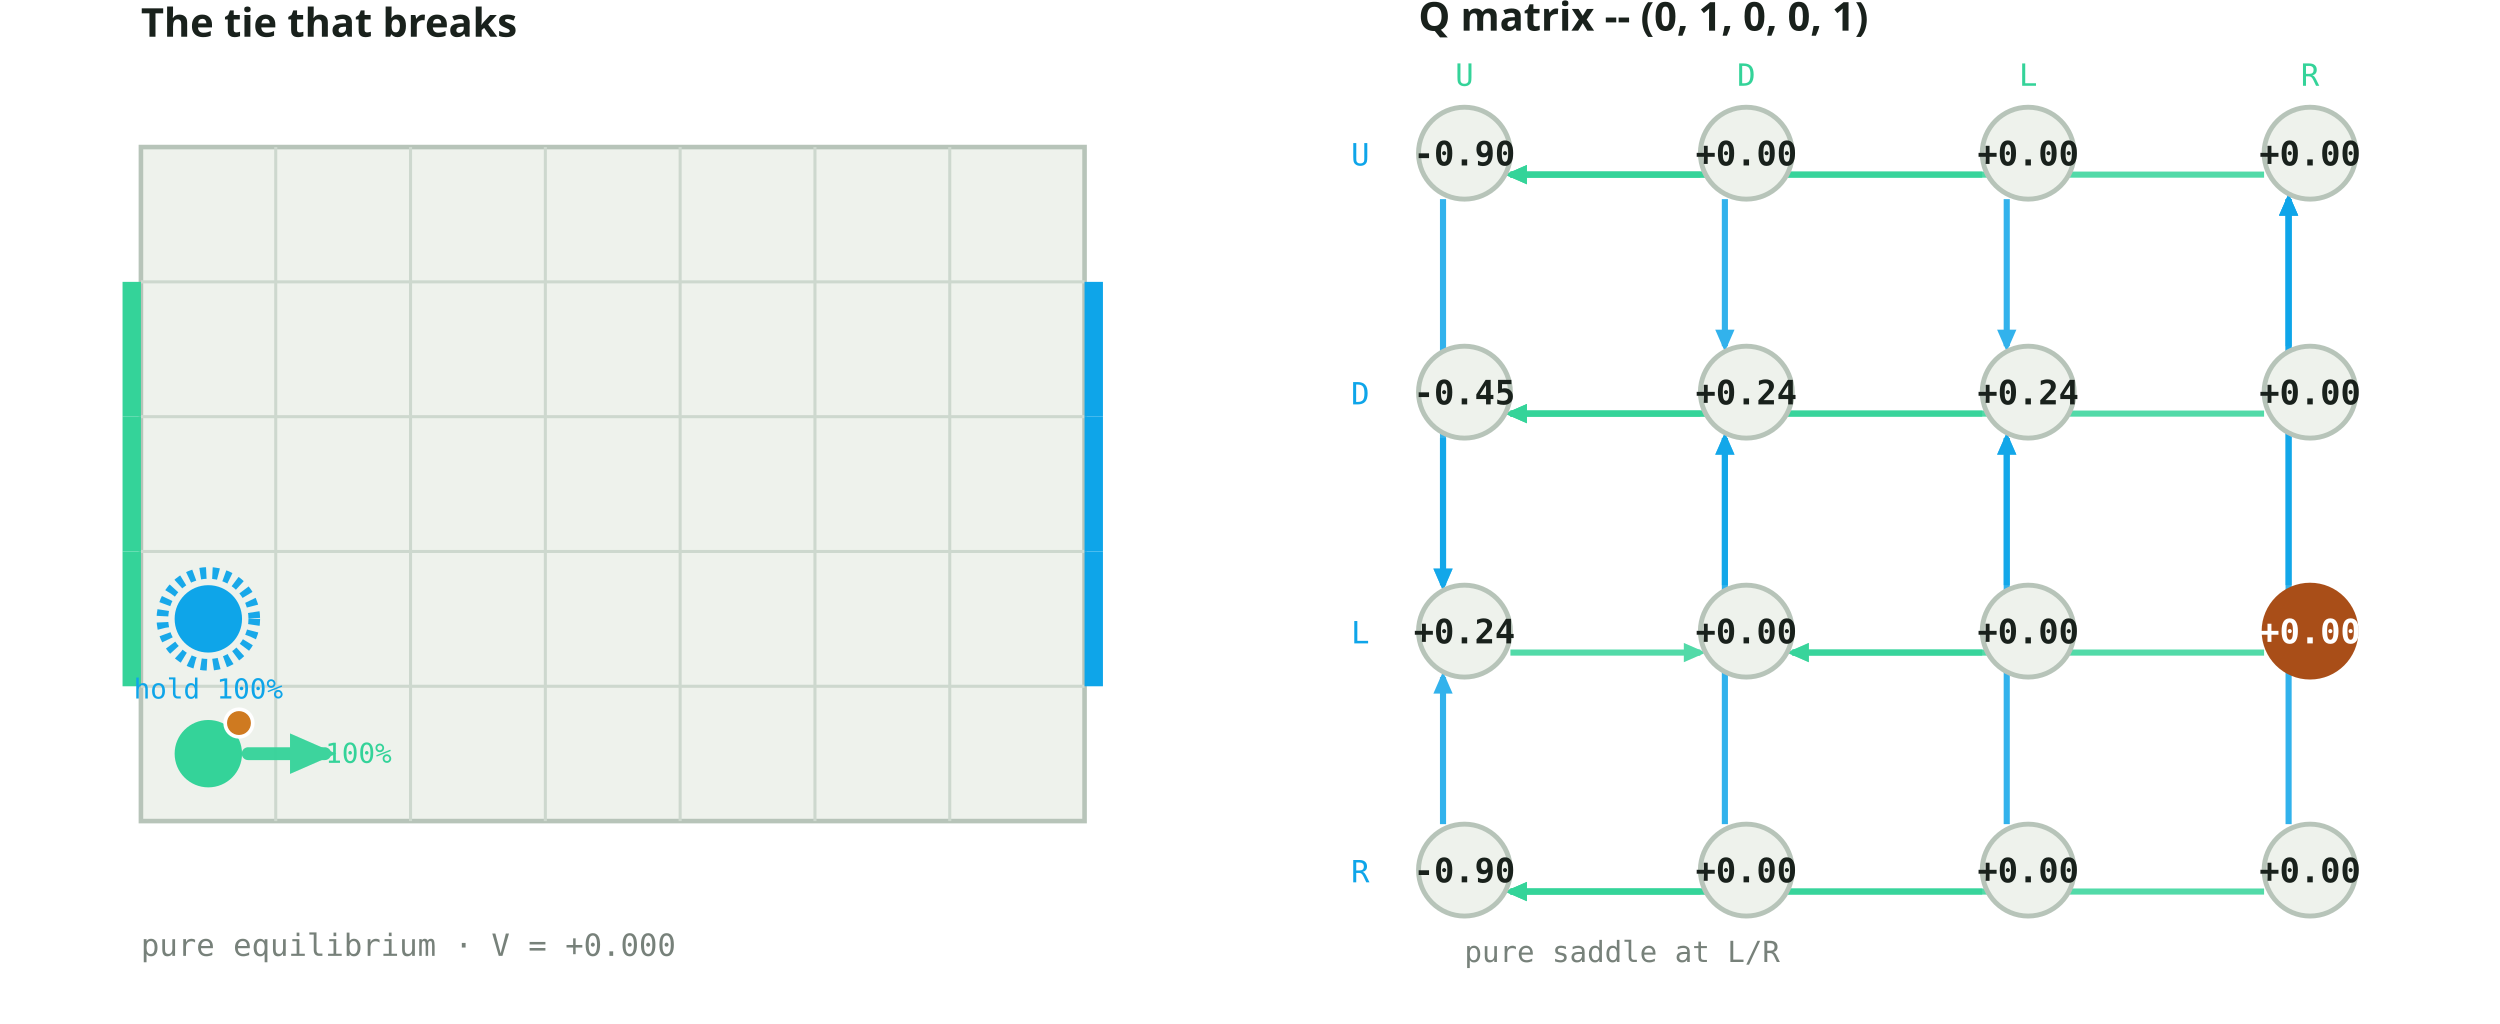
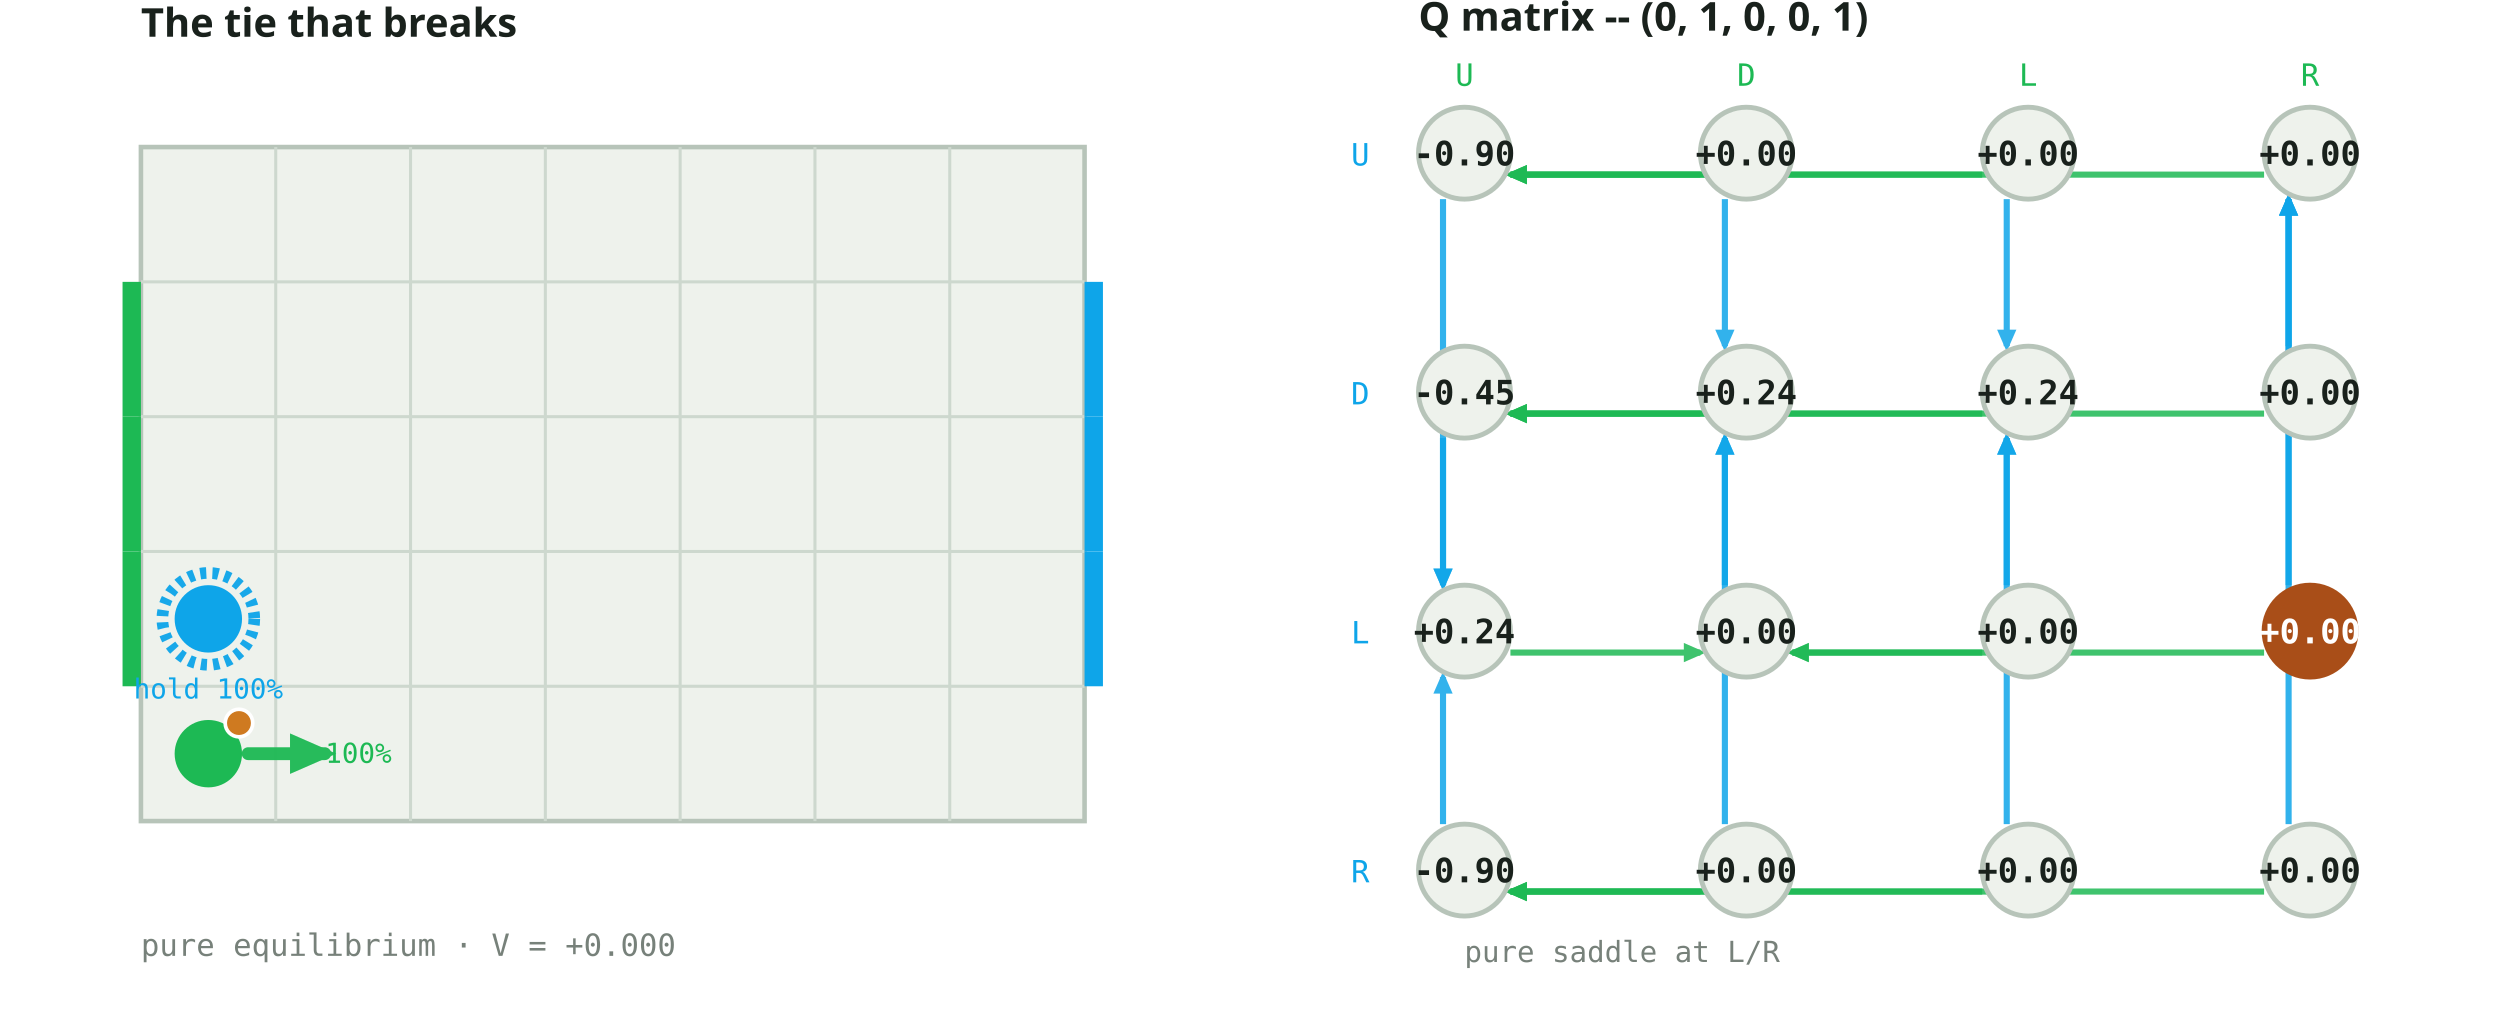
<svg xmlns="http://www.w3.org/2000/svg" viewBox="0 0 816 334" role="img" aria-label="panel">
  <g transform="translate(16.0 18.0)">
    <clipPath id="pnl0">
      <rect x="-16.0" y="-16.0" width="400.0" height="330.0" />
    </clipPath>
    <g clip-path="url(#pnl0)">
      <defs>
        <marker id="ah-2f6bb0" viewBox="0 0 8 8" refX="6" refY="4" markerWidth="3.6" markerHeight="3.6" orient="auto">
          <path d="M0 0.5 L8 4 L0 7.5 z" fill="var(--p0, #0EA5E9)" />
        </marker>
        <marker id="ah-2f8a52" viewBox="0 0 8 8" refX="6" refY="4" markerWidth="3.6" markerHeight="3.6" orient="auto">
-           <path d="M0 0.5 L8 4 L0 7.5 z" fill="var(--p1, #34D399)" />
+           <path d="M0 0.5 L8 4 L0 7.5 z" fill="var(--p1, #1DB954)" />
        </marker>
      </defs>
      <rect x="30" y="30" width="308" height="220" fill="var(--tint, #eef2ec)" stroke="var(--rule-strong, #b7c4b9)" stroke-width="1.5" />
      <line x1="74" y1="30" x2="74" y2="250" stroke="var(--rule, #cdd8ce)" stroke-width="1" />
      <line x1="118" y1="30" x2="118" y2="250" stroke="var(--rule, #cdd8ce)" stroke-width="1" />
      <line x1="162" y1="30" x2="162" y2="250" stroke="var(--rule, #cdd8ce)" stroke-width="1" />
      <line x1="206" y1="30" x2="206" y2="250" stroke="var(--rule, #cdd8ce)" stroke-width="1" />
      <line x1="250" y1="30" x2="250" y2="250" stroke="var(--rule, #cdd8ce)" stroke-width="1" />
      <line x1="294" y1="30" x2="294" y2="250" stroke="var(--rule, #cdd8ce)" stroke-width="1" />
      <line x1="30" y1="74" x2="338" y2="74" stroke="var(--rule, #cdd8ce)" stroke-width="1" />
      <line x1="30" y1="118" x2="338" y2="118" stroke="var(--rule, #cdd8ce)" stroke-width="1" />
      <line x1="30" y1="162" x2="338" y2="162" stroke="var(--rule, #cdd8ce)" stroke-width="1" />
      <line x1="30" y1="206" x2="338" y2="206" stroke="var(--rule, #cdd8ce)" stroke-width="1" />
-       <rect x="24" y="162" width="6" height="44" fill="var(--p1, #34D399)" />
+       <rect x="24" y="162" width="6" height="44" fill="var(--p1, #1DB954)" />
      <rect x="338" y="162" width="6" height="44" fill="var(--p0, #0EA5E9)" />
-       <rect x="24" y="118" width="6" height="44" fill="var(--p1, #34D399)" />
+       <rect x="24" y="118" width="6" height="44" fill="var(--p1, #1DB954)" />
      <rect x="338" y="118" width="6" height="44" fill="var(--p0, #0EA5E9)" />
-       <rect x="24" y="74" width="6" height="44" fill="var(--p1, #34D399)" />
+       <rect x="24" y="74" width="6" height="44" fill="var(--p1, #1DB954)" />
      <rect x="338" y="74" width="6" height="44" fill="var(--p0, #0EA5E9)" />
      <circle cx="52.0" cy="184.0" r="11" fill="var(--p0, #0EA5E9)" />
-       <circle cx="52.0" cy="228.0" r="11" fill="var(--p1, #34D399)" />
+       <circle cx="52.0" cy="228.0" r="11" fill="var(--p1, #1DB954)" />
      <circle cx="62.0" cy="218.0" r="4.5" fill="var(--ball, #cf7a20)" stroke="var(--paper, #ffffff)" stroke-width="1.2" />
      <circle cx="52.0" cy="184.0" r="15" fill="none" stroke="var(--p0, #0EA5E9)" stroke-width="3.8" stroke-dasharray="2 2" opacity="0.95" />
      <text x="52.0" y="210.0" text-anchor="middle" font-family="ui-monospace,monospace" font-size="9" fill="var(--p0, #0EA5E9)">hold 100%</text>
-       <line x1="65.0" y1="228.0" x2="90.0" y2="228.0" stroke="var(--p1, #34D399)" stroke-width="4.2" stroke-linecap="round" opacity="0.95" marker-end="url(#ah-2f8a52)" />
-       <text x="101.0" y="231.0" text-anchor="middle" font-family="ui-monospace,monospace" font-size="9" fill="var(--p1, #34D399)">100%</text>
+       <line x1="65.0" y1="228.0" x2="90.0" y2="228.0" stroke="var(--p1, #1DB954)" stroke-width="4.2" stroke-linecap="round" opacity="0.95" marker-end="url(#ah-2f8a52)" />
+       <text x="101.0" y="231.0" text-anchor="middle" font-family="ui-monospace,monospace" font-size="9" fill="var(--p1, #1DB954)">100%</text>
      <text x="30" y="294" font-family="ui-monospace,monospace" font-size="10" fill="var(--ink-faint, #77817a)">pure equilibrium · V = +0.000</text>
      <text x="30" y="-6" font-family="Barlow Semi Condensed,sans-serif" font-weight="600" font-size="13" fill="var(--ink, #19211c)">The tie that breaks</text>
    </g>
  </g>
  <g transform="translate(432.0 16.0)">
    <clipPath id="pnl1">
      <rect x="-16.0" y="-16.0" width="400.0" height="334.0" />
    </clipPath>
    <g clip-path="url(#pnl1)">
      <text x="31" y="-6" font-family="Barlow Semi Condensed,sans-serif" font-weight="600" font-size="13" fill="var(--ink, #19211c)">Q matrix -- (0, 1, 0, 0, 1)</text>
      <defs>
        <marker id="ah-2f6bb0" viewBox="0 0 8 8" refX="6" refY="4" markerWidth="3.6" markerHeight="3.6" orient="auto">
          <path d="M0 0.5 L8 4 L0 7.5 z" fill="var(--p0, #0EA5E9)" />
        </marker>
        <marker id="ah-2f8a52" viewBox="0 0 8 8" refX="6" refY="4" markerWidth="3.6" markerHeight="3.6" orient="auto">
-           <path d="M0 0.5 L8 4 L0 7.5 z" fill="var(--p1, #34D399)" />
+           <path d="M0 0.5 L8 4 L0 7.5 z" fill="var(--p1, #1DB954)" />
        </marker>
      </defs>
-       <text x="46" y="12" text-anchor="middle" font-family="ui-monospace,monospace" font-size="10" fill="var(--p1, #34D399)">U</text>
-       <text x="138" y="12" text-anchor="middle" font-family="ui-monospace,monospace" font-size="10" fill="var(--p1, #34D399)">D</text>
-       <text x="230" y="12" text-anchor="middle" font-family="ui-monospace,monospace" font-size="10" fill="var(--p1, #34D399)">L</text>
-       <text x="322" y="12" text-anchor="middle" font-family="ui-monospace,monospace" font-size="10" fill="var(--p1, #34D399)">R</text>
+       <text x="46" y="12" text-anchor="middle" font-family="ui-monospace,monospace" font-size="10" fill="var(--p1, #1DB954)">U</text>
+       <text x="138" y="12" text-anchor="middle" font-family="ui-monospace,monospace" font-size="10" fill="var(--p1, #1DB954)">D</text>
+       <text x="230" y="12" text-anchor="middle" font-family="ui-monospace,monospace" font-size="10" fill="var(--p1, #1DB954)">L</text>
+       <text x="322" y="12" text-anchor="middle" font-family="ui-monospace,monospace" font-size="10" fill="var(--p1, #1DB954)">R</text>
      <text x="12" y="38" text-anchor="middle" font-family="ui-monospace,monospace" font-size="10" fill="var(--p0, #0EA5E9)">U</text>
      <text x="12" y="116" text-anchor="middle" font-family="ui-monospace,monospace" font-size="10" fill="var(--p0, #0EA5E9)">D</text>
      <text x="12" y="194" text-anchor="middle" font-family="ui-monospace,monospace" font-size="10" fill="var(--p0, #0EA5E9)">L</text>
      <text x="12" y="272" text-anchor="middle" font-family="ui-monospace,monospace" font-size="10" fill="var(--p0, #0EA5E9)">R</text>
      <line x1="39.0" y1="49.0" x2="39.0" y2="175.0" stroke="var(--p0, #0EA5E9)" stroke-width="2" marker-end="url(#ah-2f6bb0)" opacity=".85" />
      <line x1="39.0" y1="127.0" x2="39.0" y2="175.0" stroke="var(--p0, #0EA5E9)" stroke-width="2" marker-end="url(#ah-2f6bb0)" opacity=".85" />
      <line x1="39.0" y1="253.0" x2="39.0" y2="205.0" stroke="var(--p0, #0EA5E9)" stroke-width="2" marker-end="url(#ah-2f6bb0)" opacity=".85" />
      <line x1="131.0" y1="49.0" x2="131.0" y2="97.0" stroke="var(--p0, #0EA5E9)" stroke-width="2" marker-end="url(#ah-2f6bb0)" opacity=".85" />
      <line x1="131.0" y1="175.0" x2="131.0" y2="127.0" stroke="var(--p0, #0EA5E9)" stroke-width="2" marker-end="url(#ah-2f6bb0)" opacity=".85" />
      <line x1="131.0" y1="253.0" x2="131.0" y2="127.0" stroke="var(--p0, #0EA5E9)" stroke-width="2" marker-end="url(#ah-2f6bb0)" opacity=".85" />
      <line x1="223.0" y1="49.0" x2="223.0" y2="97.0" stroke="var(--p0, #0EA5E9)" stroke-width="2" marker-end="url(#ah-2f6bb0)" opacity=".85" />
      <line x1="223.0" y1="175.0" x2="223.0" y2="127.0" stroke="var(--p0, #0EA5E9)" stroke-width="2" marker-end="url(#ah-2f6bb0)" opacity=".85" />
      <line x1="223.0" y1="253.0" x2="223.0" y2="127.0" stroke="var(--p0, #0EA5E9)" stroke-width="2" marker-end="url(#ah-2f6bb0)" opacity=".85" />
      <line x1="315.0" y1="97.0" x2="315.0" y2="49.0" stroke="var(--p0, #0EA5E9)" stroke-width="2" marker-end="url(#ah-2f6bb0)" opacity=".85" />
      <line x1="315.0" y1="175.0" x2="315.0" y2="49.0" stroke="var(--p0, #0EA5E9)" stroke-width="2" marker-end="url(#ah-2f6bb0)" opacity=".85" />
      <line x1="315.0" y1="253.0" x2="315.0" y2="49.0" stroke="var(--p0, #0EA5E9)" stroke-width="2" marker-end="url(#ah-2f6bb0)" opacity=".85" />
-       <line x1="123.0" y1="41.0" x2="61.0" y2="41.0" stroke="var(--p1, #34D399)" stroke-width="2" marker-end="url(#ah-2f8a52)" opacity=".85" />
-       <line x1="215.0" y1="41.0" x2="61.0" y2="41.0" stroke="var(--p1, #34D399)" stroke-width="2" marker-end="url(#ah-2f8a52)" opacity=".85" />
-       <line x1="307.0" y1="41.0" x2="61.0" y2="41.0" stroke="var(--p1, #34D399)" stroke-width="2" marker-end="url(#ah-2f8a52)" opacity=".85" />
-       <line x1="123.0" y1="119.0" x2="61.0" y2="119.0" stroke="var(--p1, #34D399)" stroke-width="2" marker-end="url(#ah-2f8a52)" opacity=".85" />
-       <line x1="215.0" y1="119.0" x2="61.0" y2="119.0" stroke="var(--p1, #34D399)" stroke-width="2" marker-end="url(#ah-2f8a52)" opacity=".85" />
-       <line x1="307.0" y1="119.0" x2="61.0" y2="119.0" stroke="var(--p1, #34D399)" stroke-width="2" marker-end="url(#ah-2f8a52)" opacity=".85" />
-       <line x1="61.0" y1="197.0" x2="123.0" y2="197.0" stroke="var(--p1, #34D399)" stroke-width="2" marker-end="url(#ah-2f8a52)" opacity=".85" />
-       <line x1="215.0" y1="197.0" x2="153.0" y2="197.0" stroke="var(--p1, #34D399)" stroke-width="2" marker-end="url(#ah-2f8a52)" opacity=".85" />
-       <line x1="307.0" y1="197.0" x2="153.0" y2="197.0" stroke="var(--p1, #34D399)" stroke-width="2" marker-end="url(#ah-2f8a52)" opacity=".85" />
-       <line x1="123.0" y1="275.0" x2="61.0" y2="275.0" stroke="var(--p1, #34D399)" stroke-width="2" marker-end="url(#ah-2f8a52)" opacity=".85" />
-       <line x1="215.0" y1="275.0" x2="61.0" y2="275.0" stroke="var(--p1, #34D399)" stroke-width="2" marker-end="url(#ah-2f8a52)" opacity=".85" />
-       <line x1="307.0" y1="275.0" x2="61.0" y2="275.0" stroke="var(--p1, #34D399)" stroke-width="2" marker-end="url(#ah-2f8a52)" opacity=".85" />
+       <line x1="123.0" y1="41.0" x2="61.0" y2="41.0" stroke="var(--p1, #1DB954)" stroke-width="2" marker-end="url(#ah-2f8a52)" opacity=".85" />
+       <line x1="215.0" y1="41.0" x2="61.0" y2="41.0" stroke="var(--p1, #1DB954)" stroke-width="2" marker-end="url(#ah-2f8a52)" opacity=".85" />
+       <line x1="307.0" y1="41.0" x2="61.0" y2="41.0" stroke="var(--p1, #1DB954)" stroke-width="2" marker-end="url(#ah-2f8a52)" opacity=".85" />
+       <line x1="123.0" y1="119.0" x2="61.0" y2="119.0" stroke="var(--p1, #1DB954)" stroke-width="2" marker-end="url(#ah-2f8a52)" opacity=".85" />
+       <line x1="215.0" y1="119.0" x2="61.0" y2="119.0" stroke="var(--p1, #1DB954)" stroke-width="2" marker-end="url(#ah-2f8a52)" opacity=".85" />
+       <line x1="307.0" y1="119.0" x2="61.0" y2="119.0" stroke="var(--p1, #1DB954)" stroke-width="2" marker-end="url(#ah-2f8a52)" opacity=".85" />
+       <line x1="61.0" y1="197.0" x2="123.0" y2="197.0" stroke="var(--p1, #1DB954)" stroke-width="2" marker-end="url(#ah-2f8a52)" opacity=".85" />
+       <line x1="215.0" y1="197.0" x2="153.0" y2="197.0" stroke="var(--p1, #1DB954)" stroke-width="2" marker-end="url(#ah-2f8a52)" opacity=".85" />
+       <line x1="307.0" y1="197.0" x2="153.0" y2="197.0" stroke="var(--p1, #1DB954)" stroke-width="2" marker-end="url(#ah-2f8a52)" opacity=".85" />
+       <line x1="123.0" y1="275.0" x2="61.0" y2="275.0" stroke="var(--p1, #1DB954)" stroke-width="2" marker-end="url(#ah-2f8a52)" opacity=".85" />
+       <line x1="215.0" y1="275.0" x2="61.0" y2="275.0" stroke="var(--p1, #1DB954)" stroke-width="2" marker-end="url(#ah-2f8a52)" opacity=".85" />
+       <line x1="307.0" y1="275.0" x2="61.0" y2="275.0" stroke="var(--p1, #1DB954)" stroke-width="2" marker-end="url(#ah-2f8a52)" opacity=".85" />
      <circle cx="46.0" cy="34.0" r="15" fill="var(--tint, #eef2ec)" stroke="var(--rule-strong, #b7c4b9)" stroke-width="1.6" />
      <text x="46.0" y="38.0" text-anchor="middle" font-family="ui-monospace,monospace" font-weight="600" font-size="11" fill="var(--ink, #19211c)">-0.90</text>
      <circle cx="138.0" cy="34.0" r="15" fill="var(--tint, #eef2ec)" stroke="var(--rule-strong, #b7c4b9)" stroke-width="1.6" />
      <text x="138.0" y="38.0" text-anchor="middle" font-family="ui-monospace,monospace" font-weight="600" font-size="11" fill="var(--ink, #19211c)">+0.00</text>
      <circle cx="230.0" cy="34.0" r="15" fill="var(--tint, #eef2ec)" stroke="var(--rule-strong, #b7c4b9)" stroke-width="1.6" />
      <text x="230.0" y="38.0" text-anchor="middle" font-family="ui-monospace,monospace" font-weight="600" font-size="11" fill="var(--ink, #19211c)">+0.00</text>
      <circle cx="322.0" cy="34.0" r="15" fill="var(--tint, #eef2ec)" stroke="var(--rule-strong, #b7c4b9)" stroke-width="1.6" />
      <text x="322.0" y="38.0" text-anchor="middle" font-family="ui-monospace,monospace" font-weight="600" font-size="11" fill="var(--ink, #19211c)">+0.00</text>
      <circle cx="46.0" cy="112.0" r="15" fill="var(--tint, #eef2ec)" stroke="var(--rule-strong, #b7c4b9)" stroke-width="1.6" />
      <text x="46.0" y="116.0" text-anchor="middle" font-family="ui-monospace,monospace" font-weight="600" font-size="11" fill="var(--ink, #19211c)">-0.45</text>
      <circle cx="138.0" cy="112.0" r="15" fill="var(--tint, #eef2ec)" stroke="var(--rule-strong, #b7c4b9)" stroke-width="1.6" />
      <text x="138.0" y="116.0" text-anchor="middle" font-family="ui-monospace,monospace" font-weight="600" font-size="11" fill="var(--ink, #19211c)">+0.24</text>
      <circle cx="230.0" cy="112.0" r="15" fill="var(--tint, #eef2ec)" stroke="var(--rule-strong, #b7c4b9)" stroke-width="1.6" />
      <text x="230.0" y="116.0" text-anchor="middle" font-family="ui-monospace,monospace" font-weight="600" font-size="11" fill="var(--ink, #19211c)">+0.24</text>
      <circle cx="322.0" cy="112.0" r="15" fill="var(--tint, #eef2ec)" stroke="var(--rule-strong, #b7c4b9)" stroke-width="1.6" />
      <text x="322.0" y="116.0" text-anchor="middle" font-family="ui-monospace,monospace" font-weight="600" font-size="11" fill="var(--ink, #19211c)">+0.00</text>
      <circle cx="46.0" cy="190.0" r="15" fill="var(--tint, #eef2ec)" stroke="var(--rule-strong, #b7c4b9)" stroke-width="1.6" />
      <text x="46.0" y="194.0" text-anchor="middle" font-family="ui-monospace,monospace" font-weight="600" font-size="11" fill="var(--ink, #19211c)">+0.24</text>
      <circle cx="138.0" cy="190.0" r="15" fill="var(--tint, #eef2ec)" stroke="var(--rule-strong, #b7c4b9)" stroke-width="1.6" />
      <text x="138.0" y="194.0" text-anchor="middle" font-family="ui-monospace,monospace" font-weight="600" font-size="11" fill="var(--ink, #19211c)">+0.00</text>
      <circle cx="230.0" cy="190.0" r="15" fill="var(--tint, #eef2ec)" stroke="var(--rule-strong, #b7c4b9)" stroke-width="1.6" />
      <text x="230.0" y="194.0" text-anchor="middle" font-family="ui-monospace,monospace" font-weight="600" font-size="11" fill="var(--ink, #19211c)">+0.00</text>
      <circle cx="322.0" cy="190.0" r="15" fill="#a94e18" stroke="#a94e18" stroke-width="1.6" />
      <text x="322.0" y="194.0" text-anchor="middle" font-family="ui-monospace,monospace" font-weight="600" font-size="11" fill="var(--paper, #ffffff)">+0.00</text>
      <circle cx="46.0" cy="268.0" r="15" fill="var(--tint, #eef2ec)" stroke="var(--rule-strong, #b7c4b9)" stroke-width="1.6" />
      <text x="46.0" y="272.0" text-anchor="middle" font-family="ui-monospace,monospace" font-weight="600" font-size="11" fill="var(--ink, #19211c)">-0.90</text>
      <circle cx="138.0" cy="268.0" r="15" fill="var(--tint, #eef2ec)" stroke="var(--rule-strong, #b7c4b9)" stroke-width="1.6" />
      <text x="138.0" y="272.0" text-anchor="middle" font-family="ui-monospace,monospace" font-weight="600" font-size="11" fill="var(--ink, #19211c)">+0.00</text>
      <circle cx="230.0" cy="268.0" r="15" fill="var(--tint, #eef2ec)" stroke="var(--rule-strong, #b7c4b9)" stroke-width="1.6" />
      <text x="230.0" y="272.0" text-anchor="middle" font-family="ui-monospace,monospace" font-weight="600" font-size="11" fill="var(--ink, #19211c)">+0.00</text>
      <circle cx="322.0" cy="268.0" r="15" fill="var(--tint, #eef2ec)" stroke="var(--rule-strong, #b7c4b9)" stroke-width="1.6" />
      <text x="322.0" y="272.0" text-anchor="middle" font-family="ui-monospace,monospace" font-weight="600" font-size="11" fill="var(--ink, #19211c)">+0.00</text>
      <text x="46" y="298" font-family="ui-monospace,monospace" font-size="9.5" fill="var(--ink-faint, #77817a)">pure saddle at L/R</text>
    </g>
  </g>
</svg>
